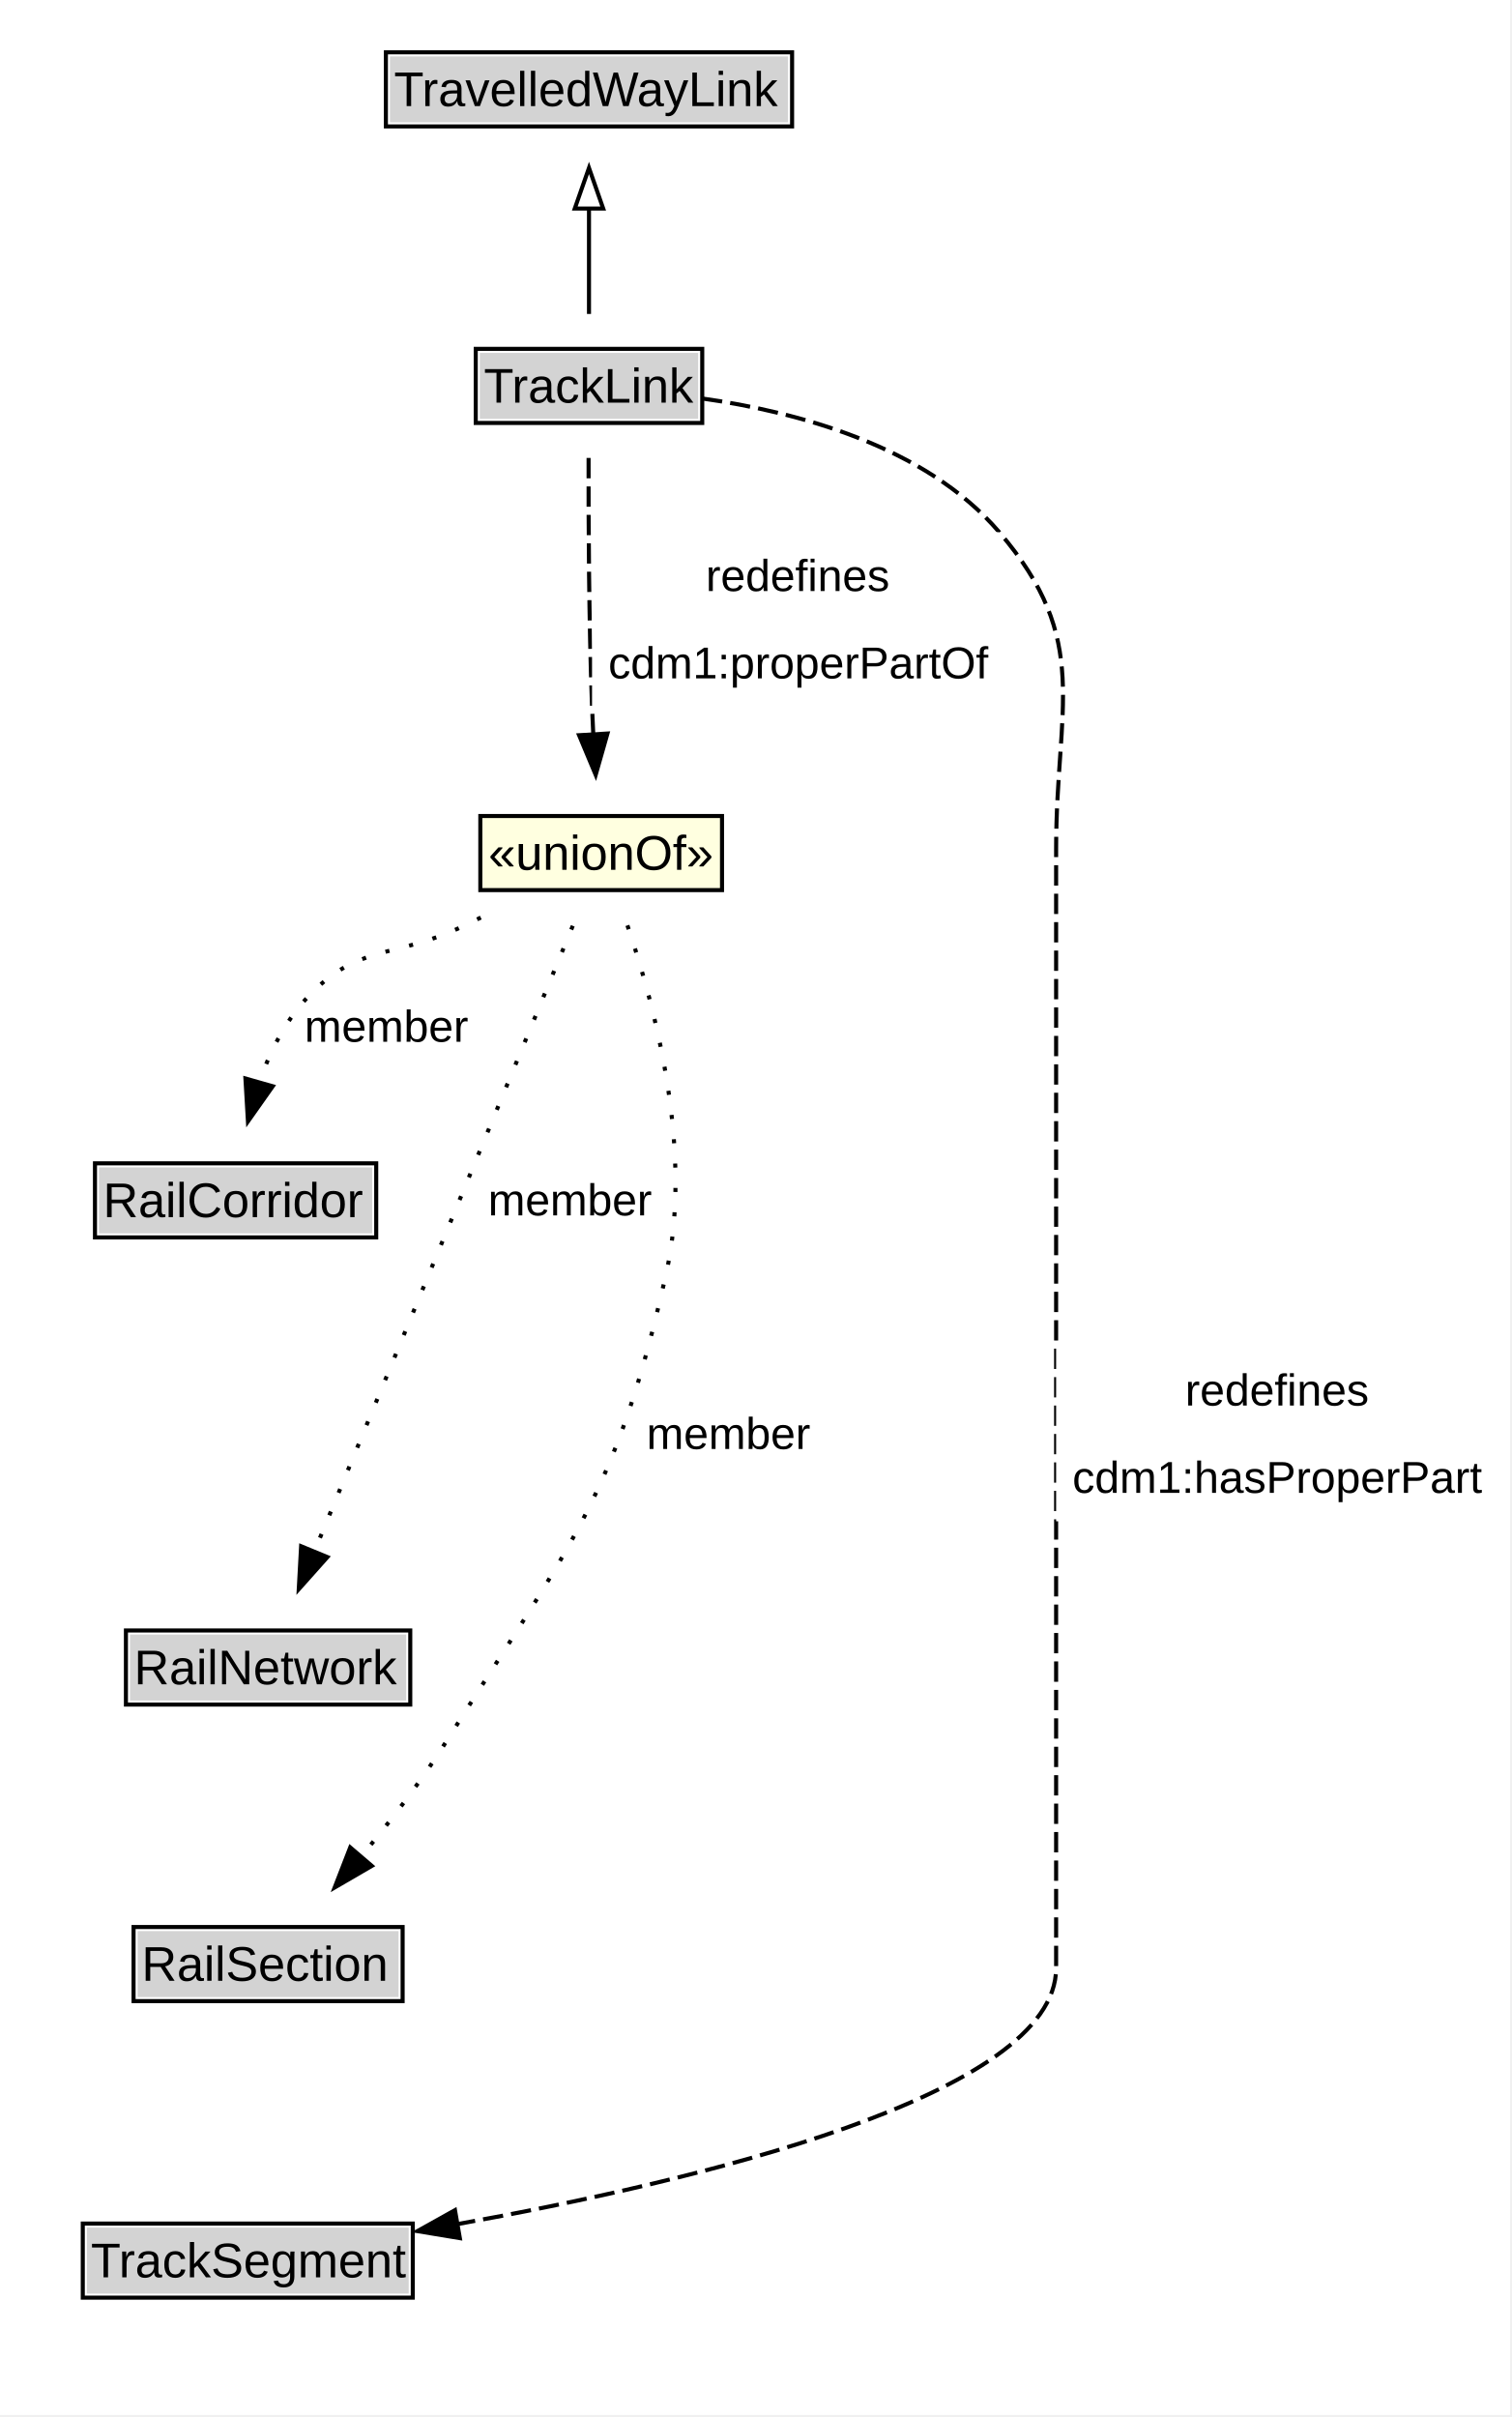
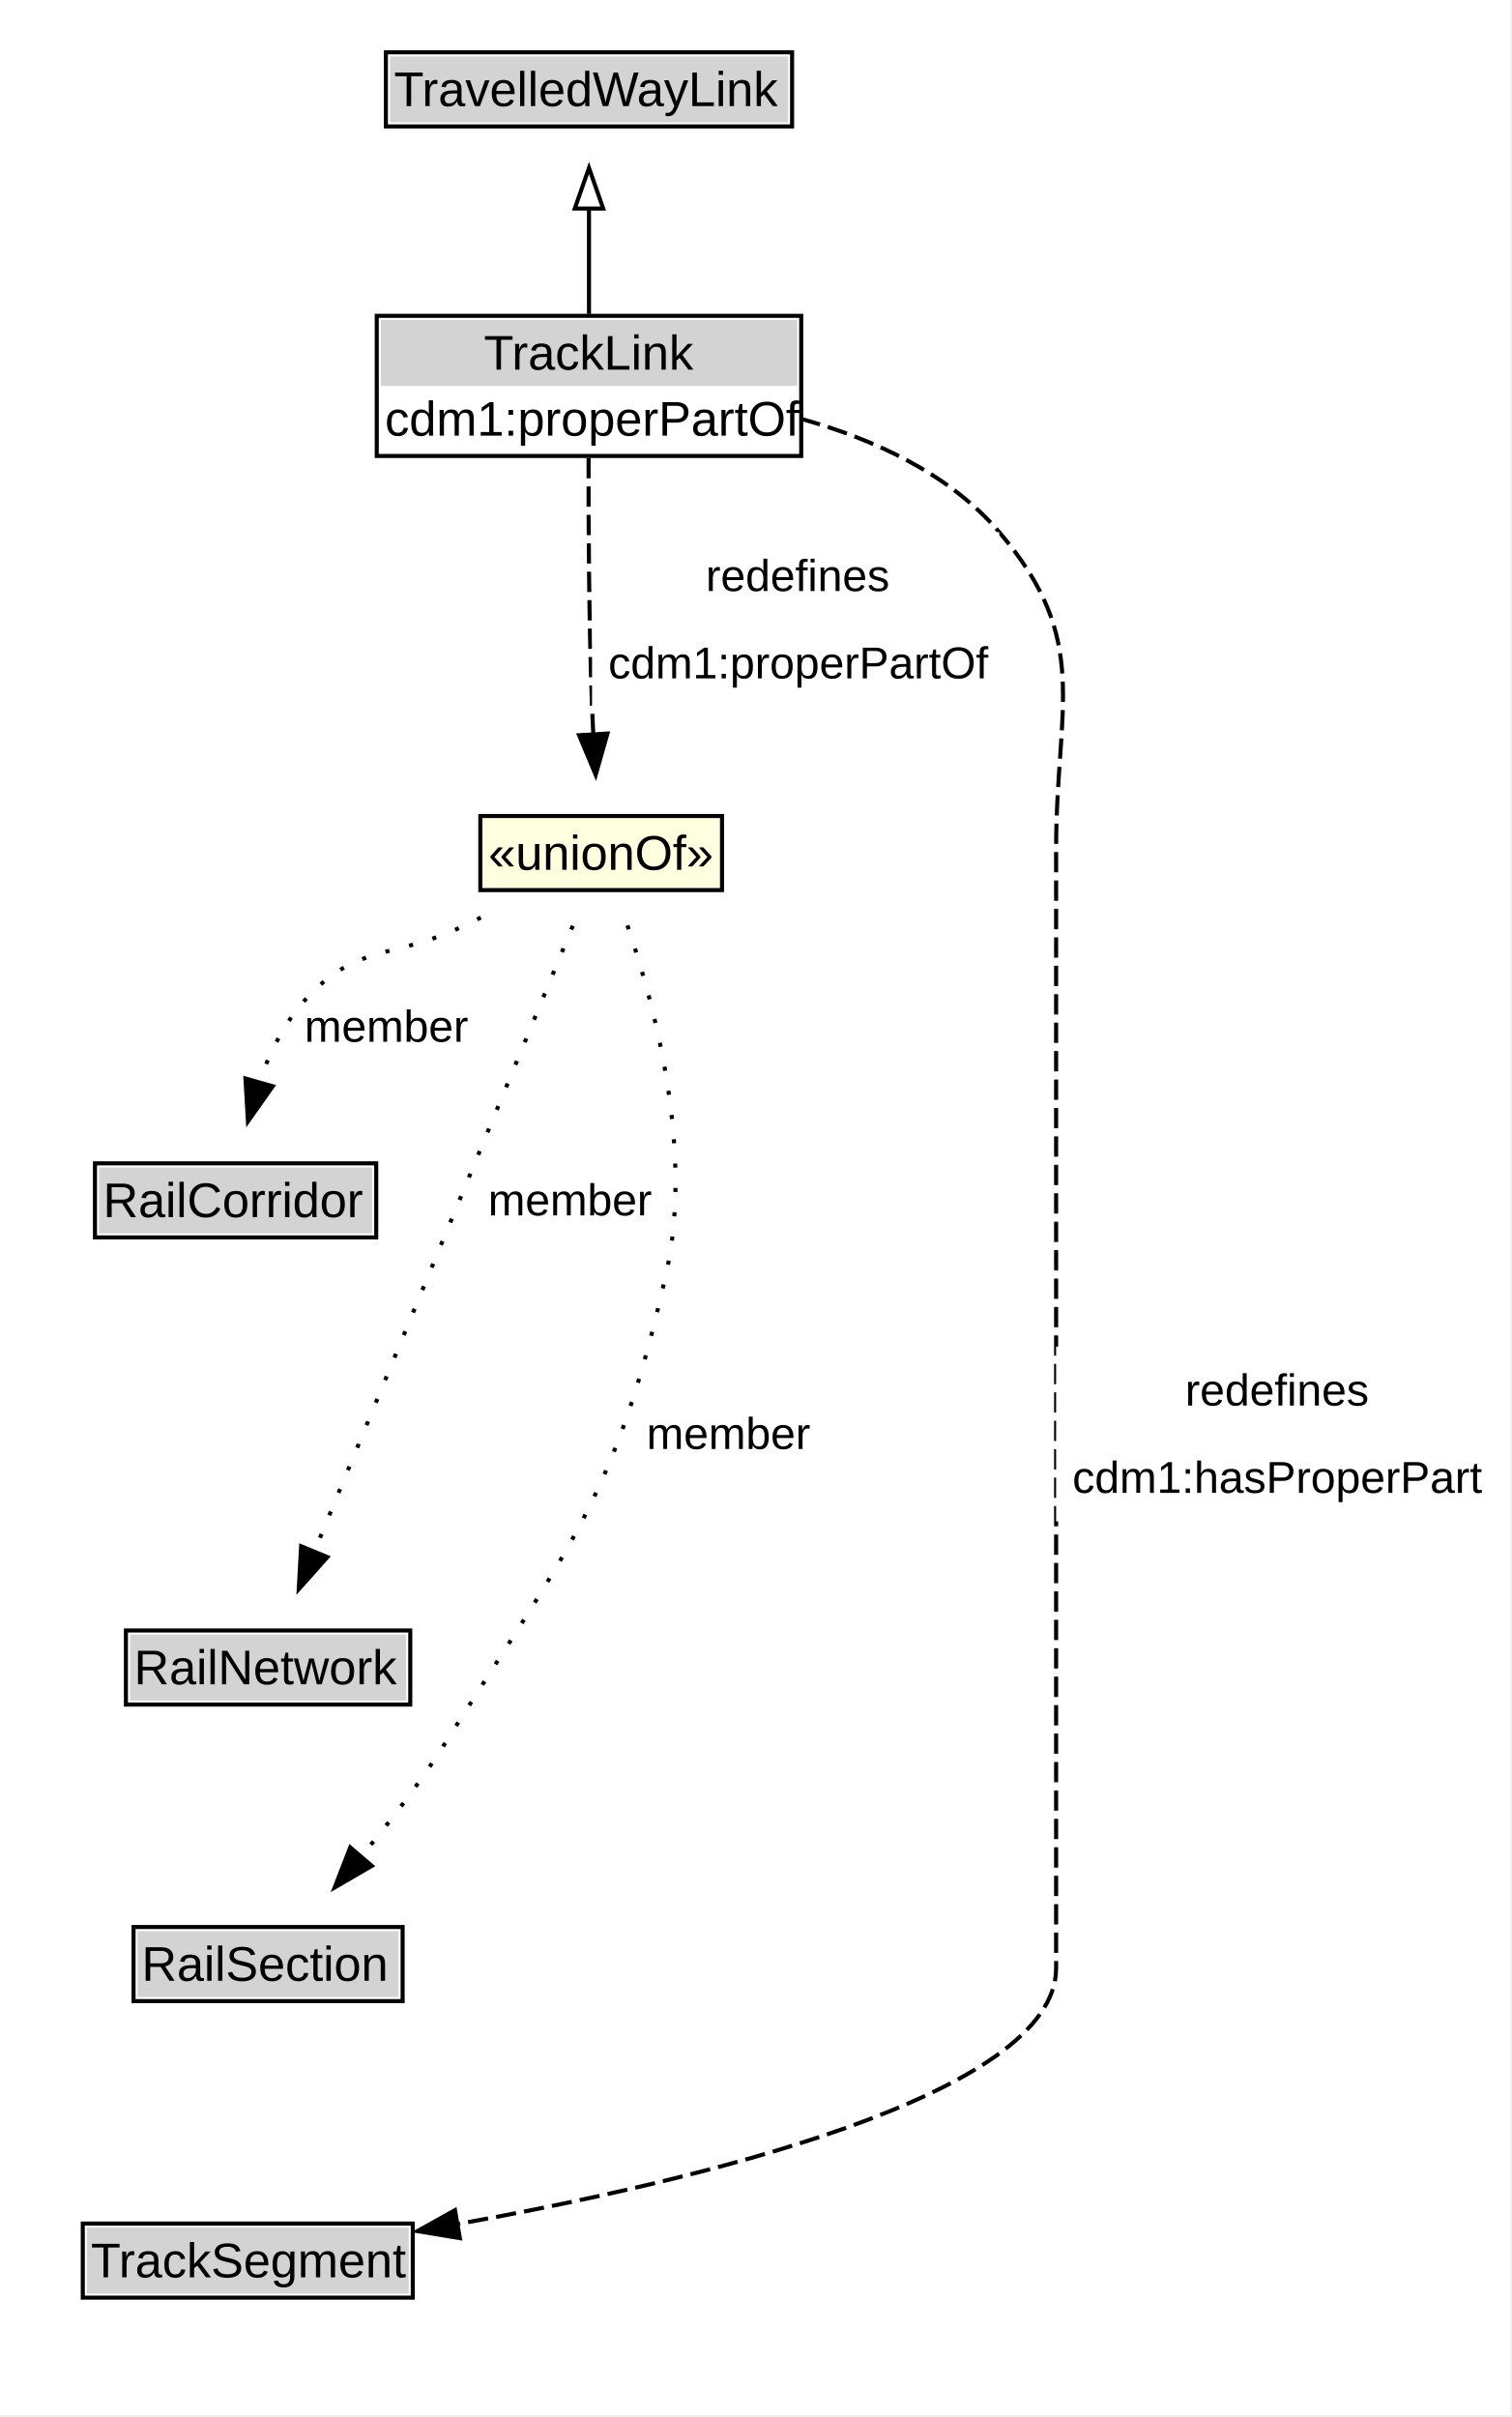
<svg xmlns="http://www.w3.org/2000/svg" xmlns:xlink="http://www.w3.org/1999/xlink" width="372pt" height="595pt" viewBox="0.00 0.00 372.00 595.00">
  <g id="graph0" class="graph" transform="scale(1 1) rotate(0) translate(4 590.5)">
    <polygon fill="white" stroke="none" points="-4,4 -4,-590.5 367.75,-590.5 367.75,4 -4,4" />
    <g id="clust3" class="cluster">
</g>
    <g id="node1" class="node">
      <g id="a_node1">
        <a xlink:href="../TravelledWayLink" xlink:title="&lt;TABLE&gt;">
          <polygon fill="lightgray" stroke="none" points="92,-560.38 92,-576.62 190,-576.62 190,-560.38 92,-560.38" />
          <text xml:space="preserve" text-anchor="start" x="93" y="-564.38" font-family="Arial" font-size="12.00">TravelledWayLink</text>
          <polygon fill="none" stroke="black" points="91,-559.38 91,-577.62 191,-577.62 191,-559.38 91,-559.38" />
        </a>
      </g>
    </g>
    <g id="node2" class="node">
      <g id="a_node2">
        <a xlink:href="../TrackLink" xlink:title="&lt;TABLE&gt;">
-           <polygon fill="lightgray" stroke="none" points="114.12,-487.38 114.12,-503.62 167.88,-503.62 167.88,-487.38 114.12,-487.38" />
-           <text xml:space="preserve" text-anchor="start" x="115.12" y="-491.38" font-family="Arial" font-size="12.00">TrackLink</text>
-           <polygon fill="none" stroke="black" points="113.12,-486.38 113.12,-504.62 168.88,-504.62 168.88,-486.38 113.12,-486.38" />
+           <polygon fill="lightgray" stroke="none" points="89.75,-495.5 89.75,-511.75 192.25,-511.75 192.25,-495.5 89.75,-495.5" />
+           <text xml:space="preserve" text-anchor="start" x="115.12" y="-499.5" font-family="Arial" font-size="12.00">TrackLink</text>
+           <text xml:space="preserve" text-anchor="start" x="90.75" y="-483.25" font-family="Arial" font-size="12.00">cdm1:properPartOf</text>
+           <polygon fill="none" stroke="black" points="88.75,-478.25 88.75,-512.75 193.25,-512.75 193.25,-478.25 88.75,-478.25" />
        </a>
      </g>
    </g>
    <g id="edge1" class="edge">
      <path fill="none" stroke="black" d="M141,-513.21C141,-520.97 141,-530.42 141,-539.24" />
      <polygon fill="none" stroke="black" points="137.5,-539.16 141,-549.16 144.5,-539.16 137.5,-539.16" />
    </g>
    <g id="node7" class="node">
      <g id="a_node7">
        <a xlink:href="../TrackSegment" xlink:title="&lt;TABLE&gt;">
          <polygon fill="lightgray" stroke="none" points="17.38,-25.88 17.38,-42.12 96.62,-42.12 96.62,-25.88 17.38,-25.88" />
          <text xml:space="preserve" text-anchor="start" x="18.38" y="-29.88" font-family="Arial" font-size="12.00">TrackSegment</text>
          <polygon fill="none" stroke="black" points="16.38,-24.88 16.38,-43.12 97.62,-43.12 97.62,-24.88 16.38,-24.88" />
        </a>
      </g>
    </g>
    <g id="edge7" class="edge">
-       <path fill="none" stroke="black" stroke-dasharray="5,2" d="M168.84,-492.41C191.92,-489.15 223.79,-480.8 242,-459.5 264.89,-432.73 256,-416.72 256,-381.5 256,-381.5 256,-381.5 256,-106 256,-74.64 167.23,-53.5 108.27,-42.92" />
+       <path fill="none" stroke="black" stroke-dasharray="5,2" d="M193.06,-487.43C210.98,-482.45 229.64,-473.96 242,-459.5 264.89,-432.73 256,-416.72 256,-381.5 256,-381.5 256,-381.5 256,-106 256,-74.64 167.23,-53.5 108.27,-42.92" />
      <polygon fill="black" stroke="black" points="109.21,-39.53 98.76,-41.26 108.01,-46.42 109.21,-39.53" />
      <polygon fill="white" stroke="none" points="256,-216 256,-259 363.75,-259 363.75,-216 256,-216" />
      <text xml:space="preserve" text-anchor="start" x="287.75" y="-244.5" font-family="Arial" font-size="11.00">redefines</text>
      <text xml:space="preserve" text-anchor="start" x="260" y="-223" font-family="Arial" font-size="11.00">cdm1:hasProperPart</text>
    </g>
    <g id="node8" class="node">
      <polygon fill="lightyellow" stroke="none" points="114.25,-371.38 114.25,-389.62 173.75,-389.62 173.75,-371.38 114.25,-371.38" />
      <text xml:space="preserve" text-anchor="start" x="116.25" y="-376.38" font-family="Arial" font-size="12.00">«unionOf»</text>
      <polygon fill="none" stroke="black" points="114.25,-371.38 114.25,-389.62 173.75,-389.62 173.75,-371.38 114.25,-371.38" />
    </g>
    <g id="edge11" class="edge">
      <path fill="none" stroke="black" stroke-dasharray="5,2" d="M140.9,-477.76C140.86,-461.96 140.97,-437.61 141.75,-416.5 141.83,-414.26 141.94,-411.95 142.06,-409.62" />
      <polygon fill="black" stroke="black" points="145.55,-409.93 142.65,-399.74 138.56,-409.51 145.55,-409.93" />
      <polygon fill="white" stroke="none" points="141.75,-416.5 141.75,-459.5 242,-459.5 242,-416.5 141.75,-416.5" />
      <text xml:space="preserve" text-anchor="start" x="169.75" y="-445" font-family="Arial" font-size="11.00">redefines</text>
      <text xml:space="preserve" text-anchor="start" x="145.75" y="-423.5" font-family="Arial" font-size="11.00">cdm1:properPartOf</text>
    </g>
    <g id="node4" class="node">
      <g id="a_node4">
        <a xlink:href="../RailCorridor" xlink:title="&lt;TABLE&gt;">
          <polygon fill="lightgray" stroke="none" points="20.38,-286.88 20.38,-303.12 87.62,-303.12 87.62,-286.88 20.38,-286.88" />
          <text xml:space="preserve" text-anchor="start" x="21.38" y="-290.88" font-family="Arial" font-size="12.00">RailCorridor</text>
          <polygon fill="none" stroke="black" points="19.38,-285.88 19.38,-304.12 88.62,-304.12 88.62,-285.88 19.38,-285.88" />
        </a>
      </g>
    </g>
    <g id="node5" class="node">
      <g id="a_node5">
        <a xlink:href="../RailNetwork" xlink:title="&lt;TABLE&gt;">
          <polygon fill="lightgray" stroke="none" points="28,-171.88 28,-188.12 96,-188.12 96,-171.88 28,-171.88" />
          <text xml:space="preserve" text-anchor="start" x="29" y="-175.88" font-family="Arial" font-size="12.00">RailNetwork</text>
          <polygon fill="none" stroke="black" points="27,-170.88 27,-189.12 97,-189.12 97,-170.88 27,-170.88" />
        </a>
      </g>
    </g>
    <g id="node6" class="node">
      <g id="a_node6">
        <a xlink:href="../RailSection" xlink:title="&lt;TABLE&gt;">
          <polygon fill="lightgray" stroke="none" points="29.88,-98.88 29.88,-115.12 94.12,-115.12 94.12,-98.88 29.88,-98.88" />
          <text xml:space="preserve" text-anchor="start" x="30.88" y="-102.88" font-family="Arial" font-size="12.00">RailSection</text>
          <polygon fill="none" stroke="black" points="28.88,-97.88 28.88,-116.12 95.12,-116.12 95.12,-97.88 28.88,-97.88" />
        </a>
      </g>
    </g>
    <g id="edge8" class="edge">
      <path fill="none" stroke="black" stroke-dasharray="1,5" d="M114.36,-364.62C112.88,-363.9 111.43,-363.19 110,-362.5 92.89,-354.25 84.04,-358.54 71.25,-344.5 65.97,-338.71 62.29,-331.2 59.72,-323.82" />
      <polygon fill="black" stroke="black" points="63.15,-323.09 57.04,-314.43 56.42,-325.01 63.15,-323.09" />
      <text xml:space="preserve" text-anchor="middle" x="91.12" y="-334.05" font-family="Arial" font-size="11.00">member</text>
    </g>
    <g id="edge9" class="edge">
      <path fill="none" stroke="black" stroke-dasharray="1,5" d="M137.01,-362.58C122.82,-328.22 90.52,-250.05 73.3,-208.36" />
      <polygon fill="black" stroke="black" points="76.6,-207.19 69.55,-199.28 70.13,-209.86 76.6,-207.19" />
      <text xml:space="preserve" text-anchor="middle" x="136.32" y="-291.3" font-family="Arial" font-size="11.00">member</text>
    </g>
    <g id="edge10" class="edge">
      <path fill="none" stroke="black" stroke-dasharray="1,5" d="M150.46,-362.69C157.42,-342.28 166.67,-306.88 160,-277 147.7,-221.89 136.06,-209.8 106,-162 99.79,-152.12 92.01,-142.02 84.73,-133.27" />
      <polygon fill="black" stroke="black" points="87.54,-131.17 78.39,-125.85 82.22,-135.72 87.54,-131.17" />
      <text xml:space="preserve" text-anchor="middle" x="175.33" y="-233.8" font-family="Arial" font-size="11.00">member</text>
    </g>
  </g>
</svg>
